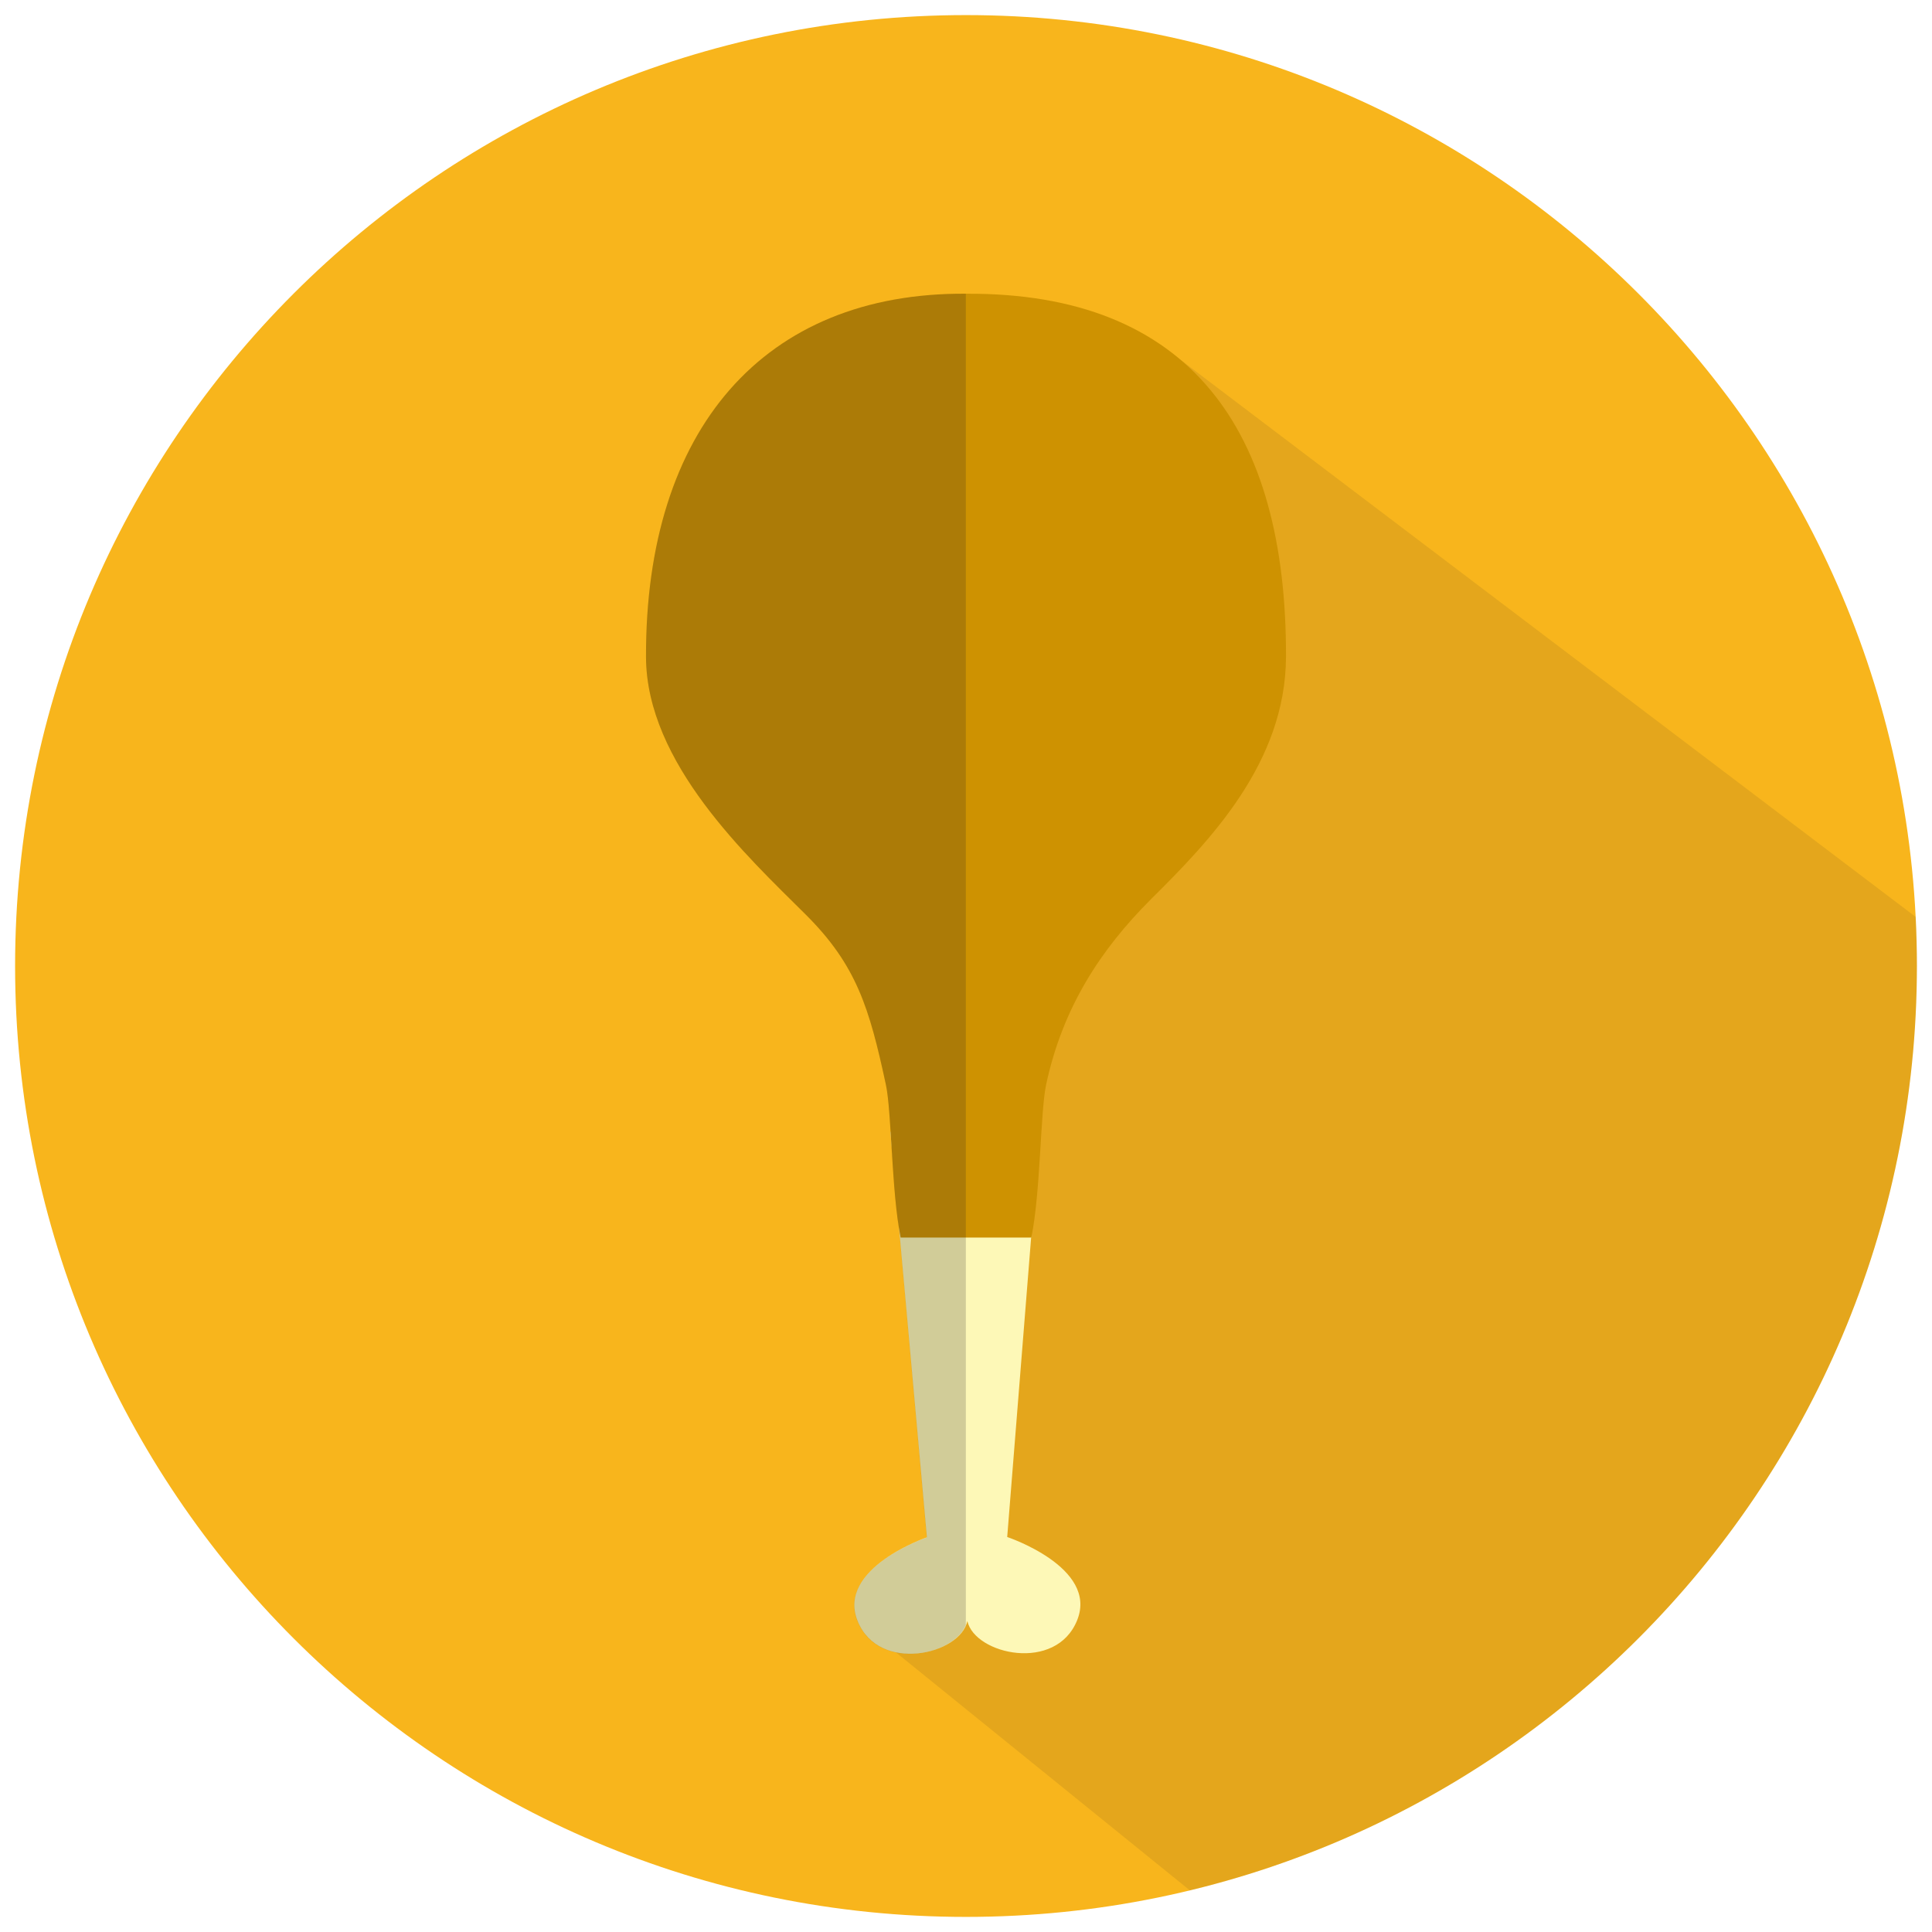
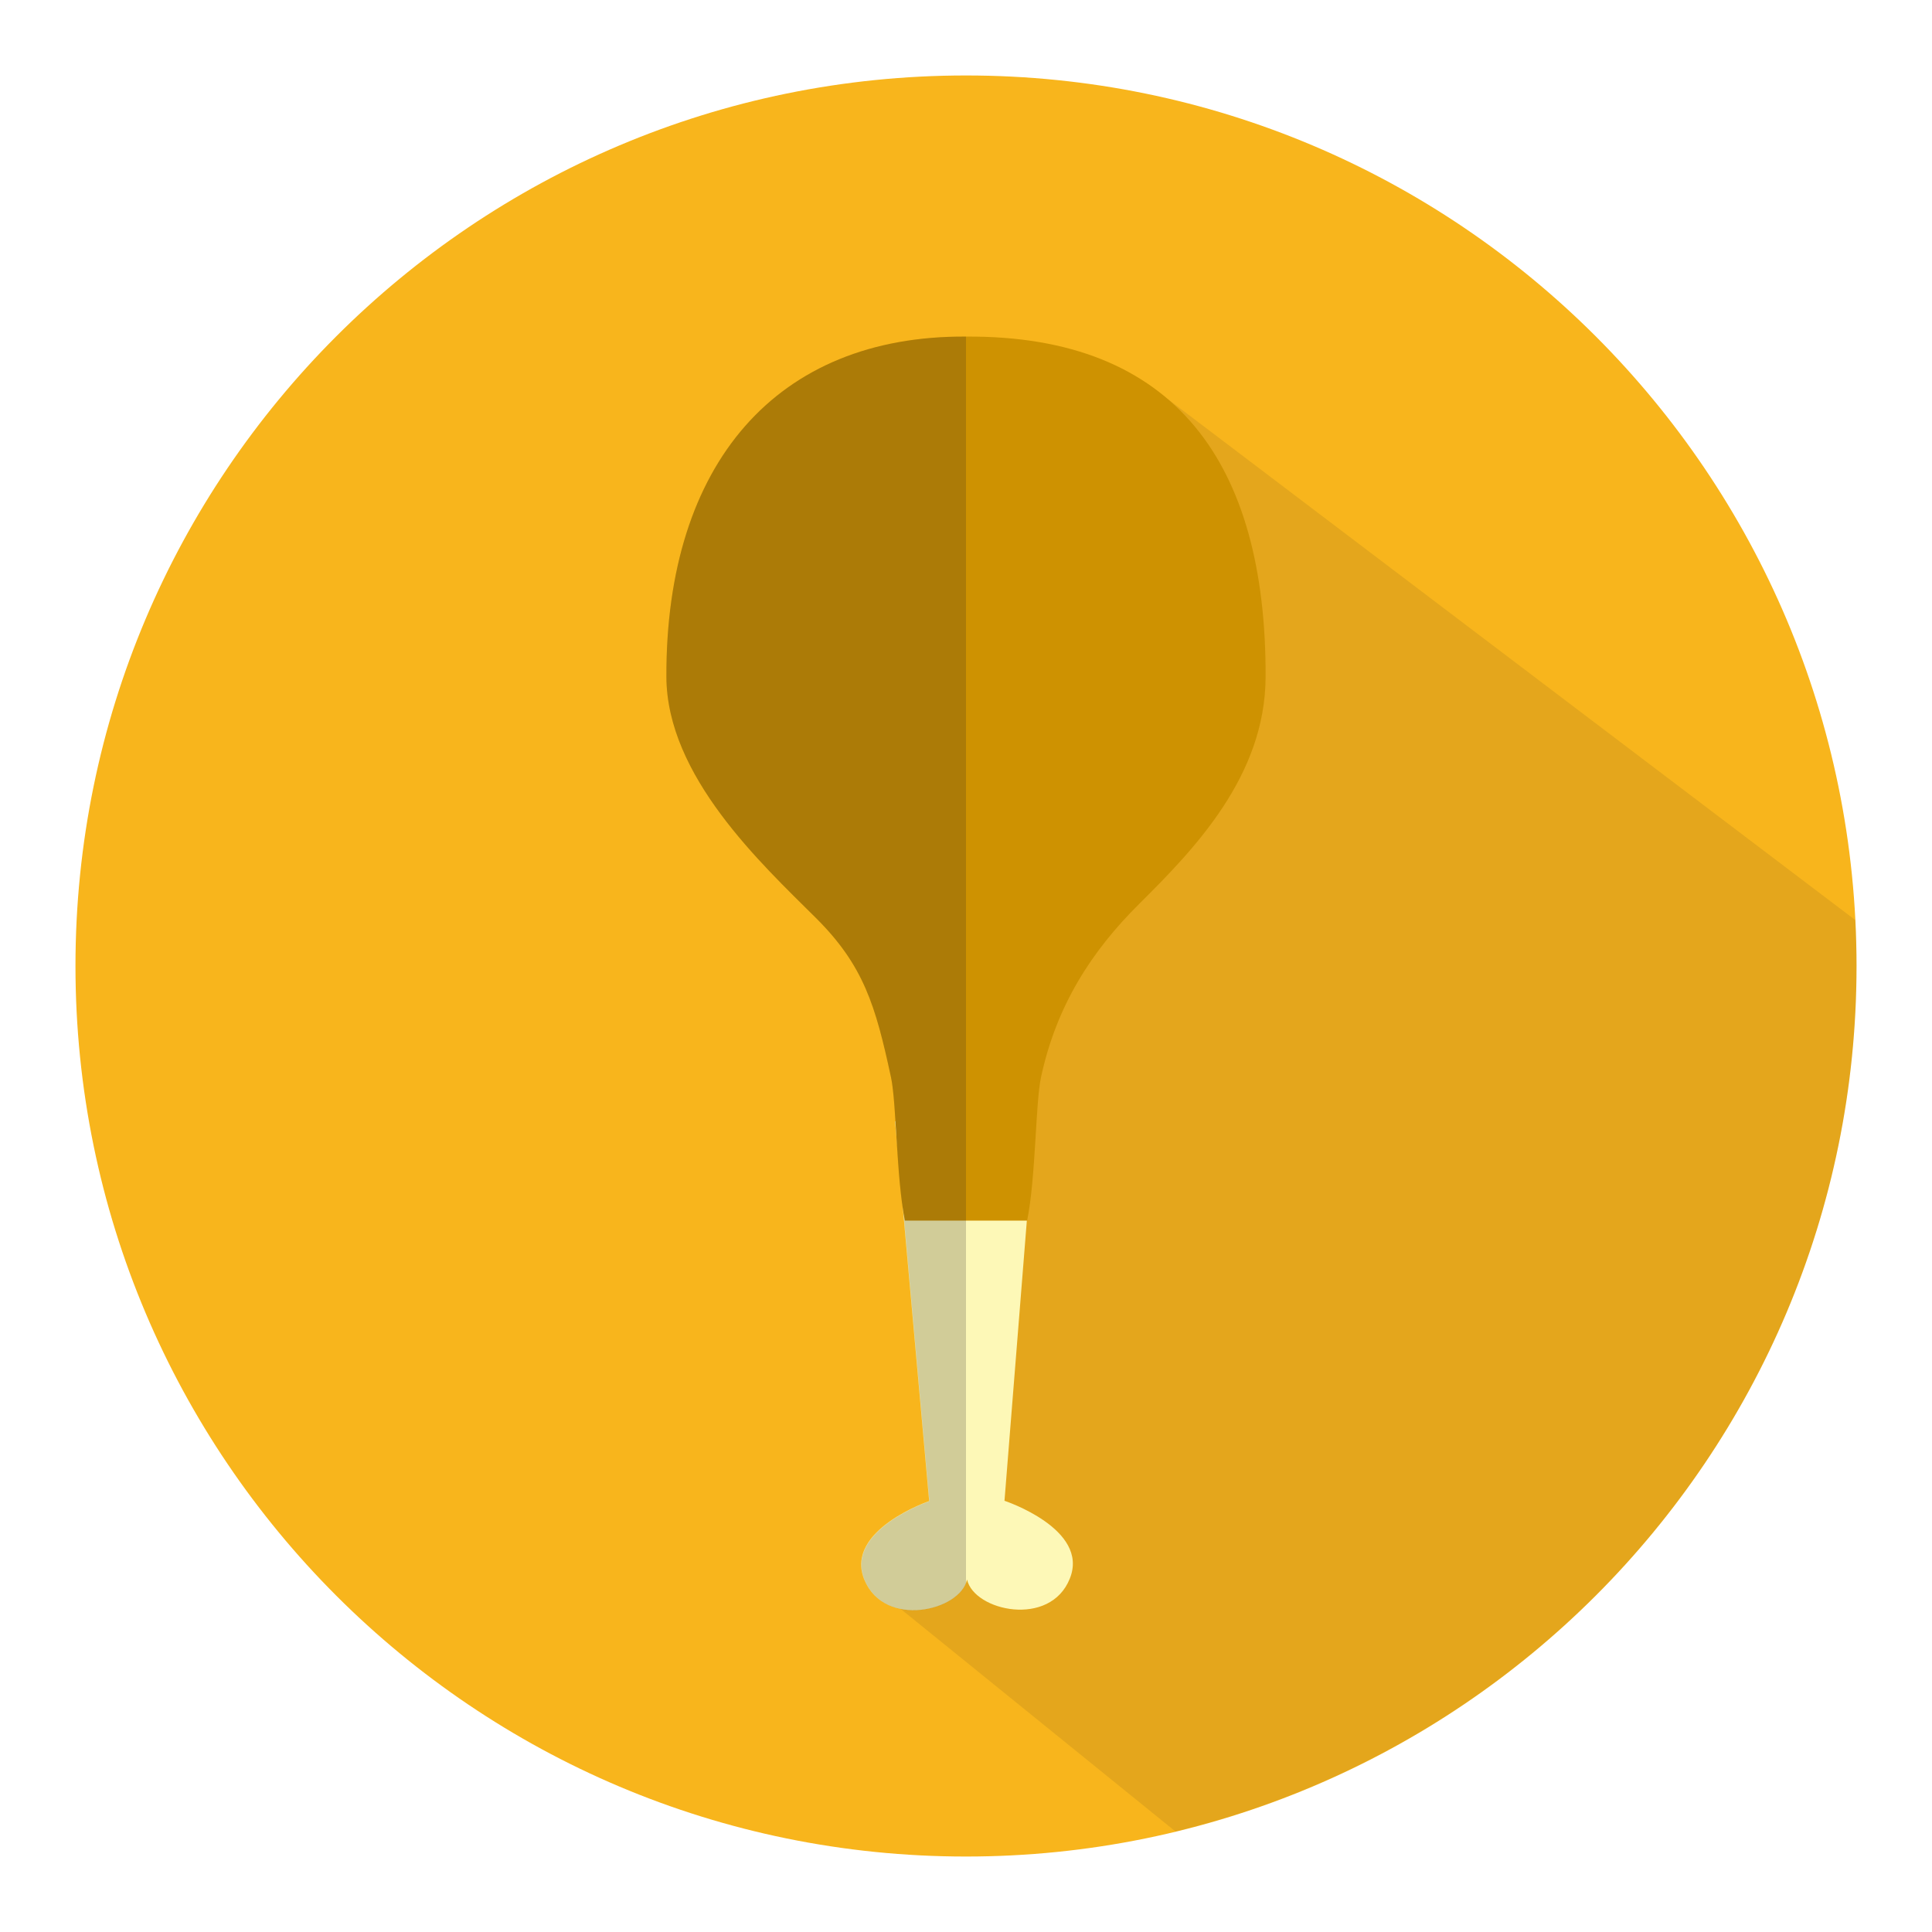
<svg xmlns="http://www.w3.org/2000/svg" width="128" height="128" viewBox="0 0 128 128">
-   <circle fill="#F8B51C" cx="64" cy="64" r="63" />
-   <path opacity=".1" fill="#241C1D" d="M64 102.67l-7.18 4.75 22.01 17.82c27.64-6.67 48.17-31.55 48.17-61.24 0-1.09-.03-2.17-.08-3.25l-50.05-37.93-12.87 79.85z" />
-   <path fill="#FDF8B7" d="M66.73 101.83l2.15-26.9-4.93.05h-4.96l2.42 26.87s-6.01 2.06-4.59 5.55c1.42 3.49 6.8 2.22 7.27 0 .5 2.22 5.89 3.43 7.28-.07 1.39-3.49-4.64-5.5-4.64-5.5z" />
-   <path fill="#CE9201" d="M64 19.46c-13.4-.09-21.24 8.99-21.2 24.06.02 7.04 6.72 13.23 10.57 17.06 3.38 3.36 4.23 6.2 5.32 11.27.39 1.83.36 7.08.98 10.14h8.66c.62-3.06.59-8.31.98-10.14 1.09-5.07 3.58-8.92 6.96-12.29 3.86-3.83 8.91-9.02 8.93-16.05.04-15.05-6.38-24.13-21.2-24.05z" />
-   <path opacity=".2" fill="#241C1D" d="M64 19.46c-13.4-.09-21.24 8.99-21.2 24.06.02 7.04 6.72 13.23 10.57 17.06 3.38 3.36 4.23 6.2 5.32 11.27.15.67.23 1.81.32 3.13h-.02l.06.69c.12 1.89.24 4.04.51 5.72l1.84 20.47s-6.01 2.06-4.59 5.55c1.37 3.35 6.37 2.31 7.18.25v-88.2z" />
+   <circle fill="#F8B51C" cx="64" cy="64" r="59" />
+   <path opacity=".1" fill="#241C1D" d="M64 100.21l-6.73 4.44 20.61 16.69c25.89-6.25 45.12-29.54 45.12-57.34 0-1.02-.03-2.04-.08-3.04l-46.87-35.52-12.05 74.77z" />
+   <path fill="#FDF8B7" d="M66.55 99.43l2.01-25.19-4.62.05h-4.64l2.26 25.16s-5.63 1.93-4.3 5.2c1.33 3.27 6.37 2.08 6.81 0 .46 2.08 5.51 3.21 6.81-.07 1.32-3.28-4.33-5.15-4.33-5.15z" />
+   <path fill="#CE9201" d="M64 22.3c-12.55-.08-19.89 8.42-19.85 22.53.02 6.59 6.29 12.39 9.9 15.98 3.17 3.15 3.96 5.81 4.98 10.56.37 1.72.34 6.63.92 9.5h8.1c.58-2.86.55-7.78.92-9.5 1.02-4.75 3.35-8.36 6.52-11.5 3.61-3.59 8.34-8.44 8.36-15.03.04-14.12-5.97-22.63-19.85-22.54z" />
+   <path opacity=".2" fill="#241C1D" d="M64 22.3c-12.55-.08-19.89 8.42-19.85 22.53.02 6.59 6.29 12.39 9.9 15.98 3.17 3.15 3.96 5.81 4.98 10.56.14.63.22 1.7.3 2.93h-.02l.06.64c.11 1.77.23 3.78.48 5.35l1.72 19.17s-5.63 1.93-4.3 5.2c1.28 3.14 5.97 2.16 6.73.24v-82.6z" />
</svg>
